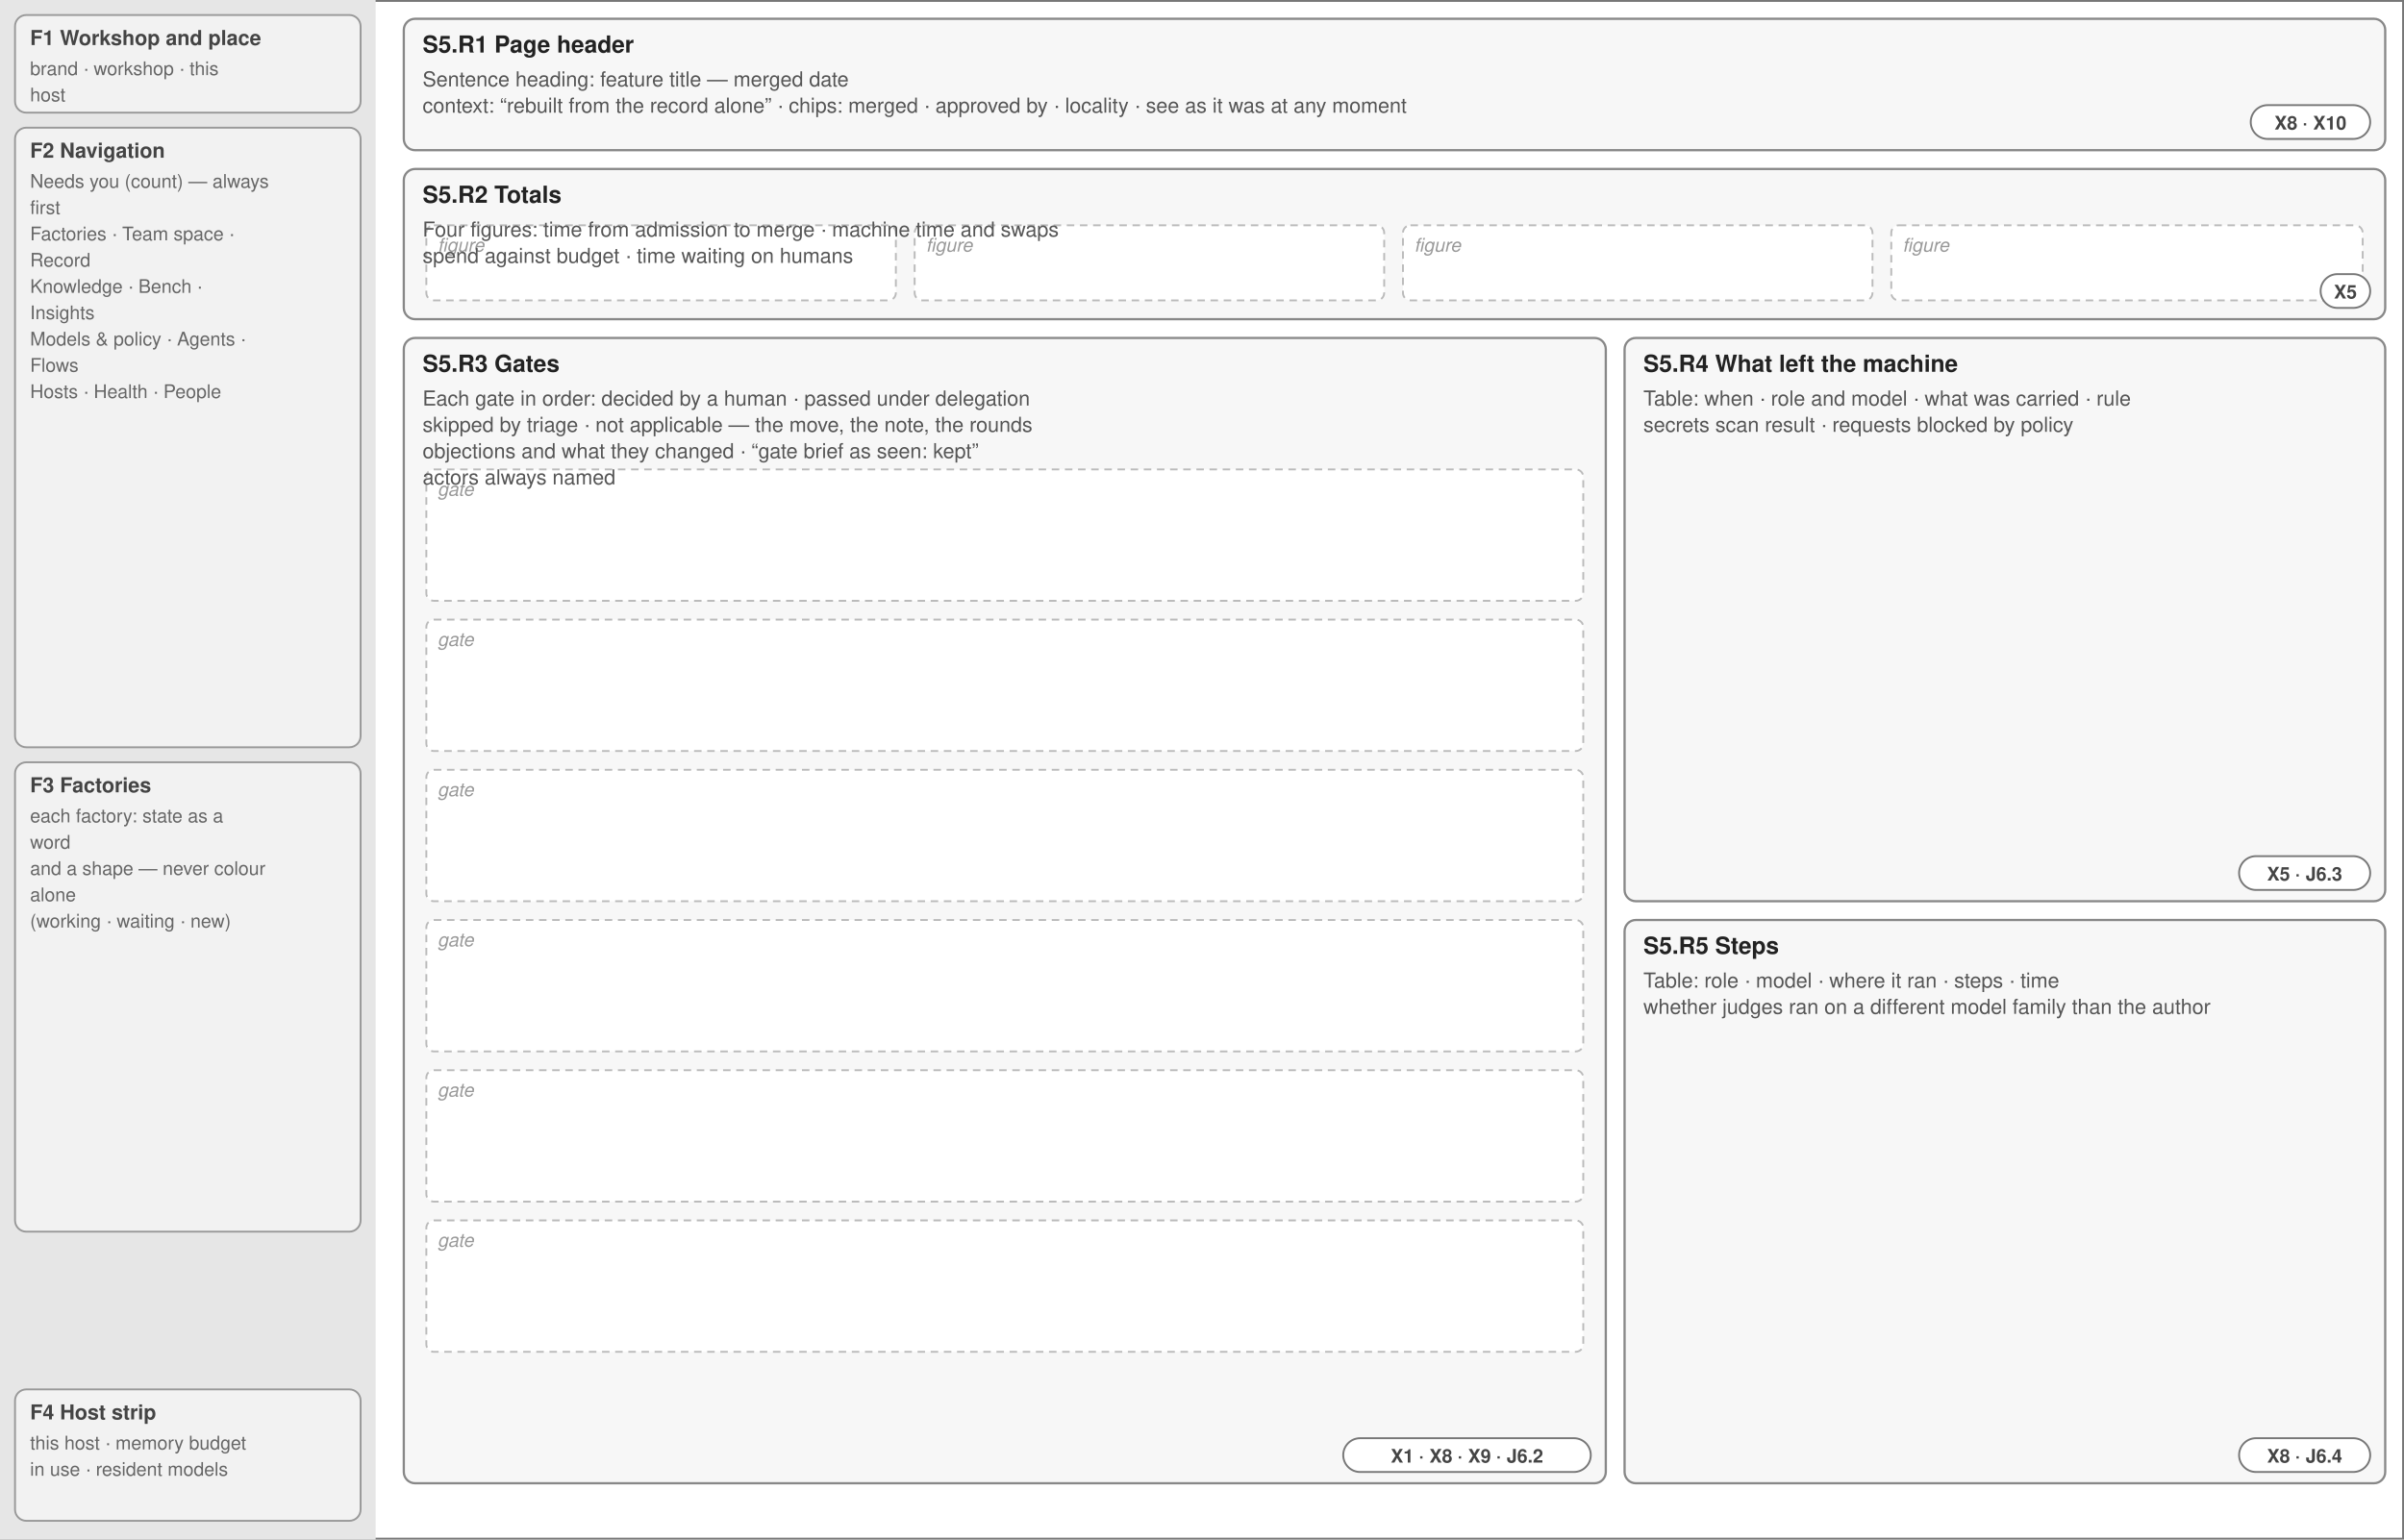
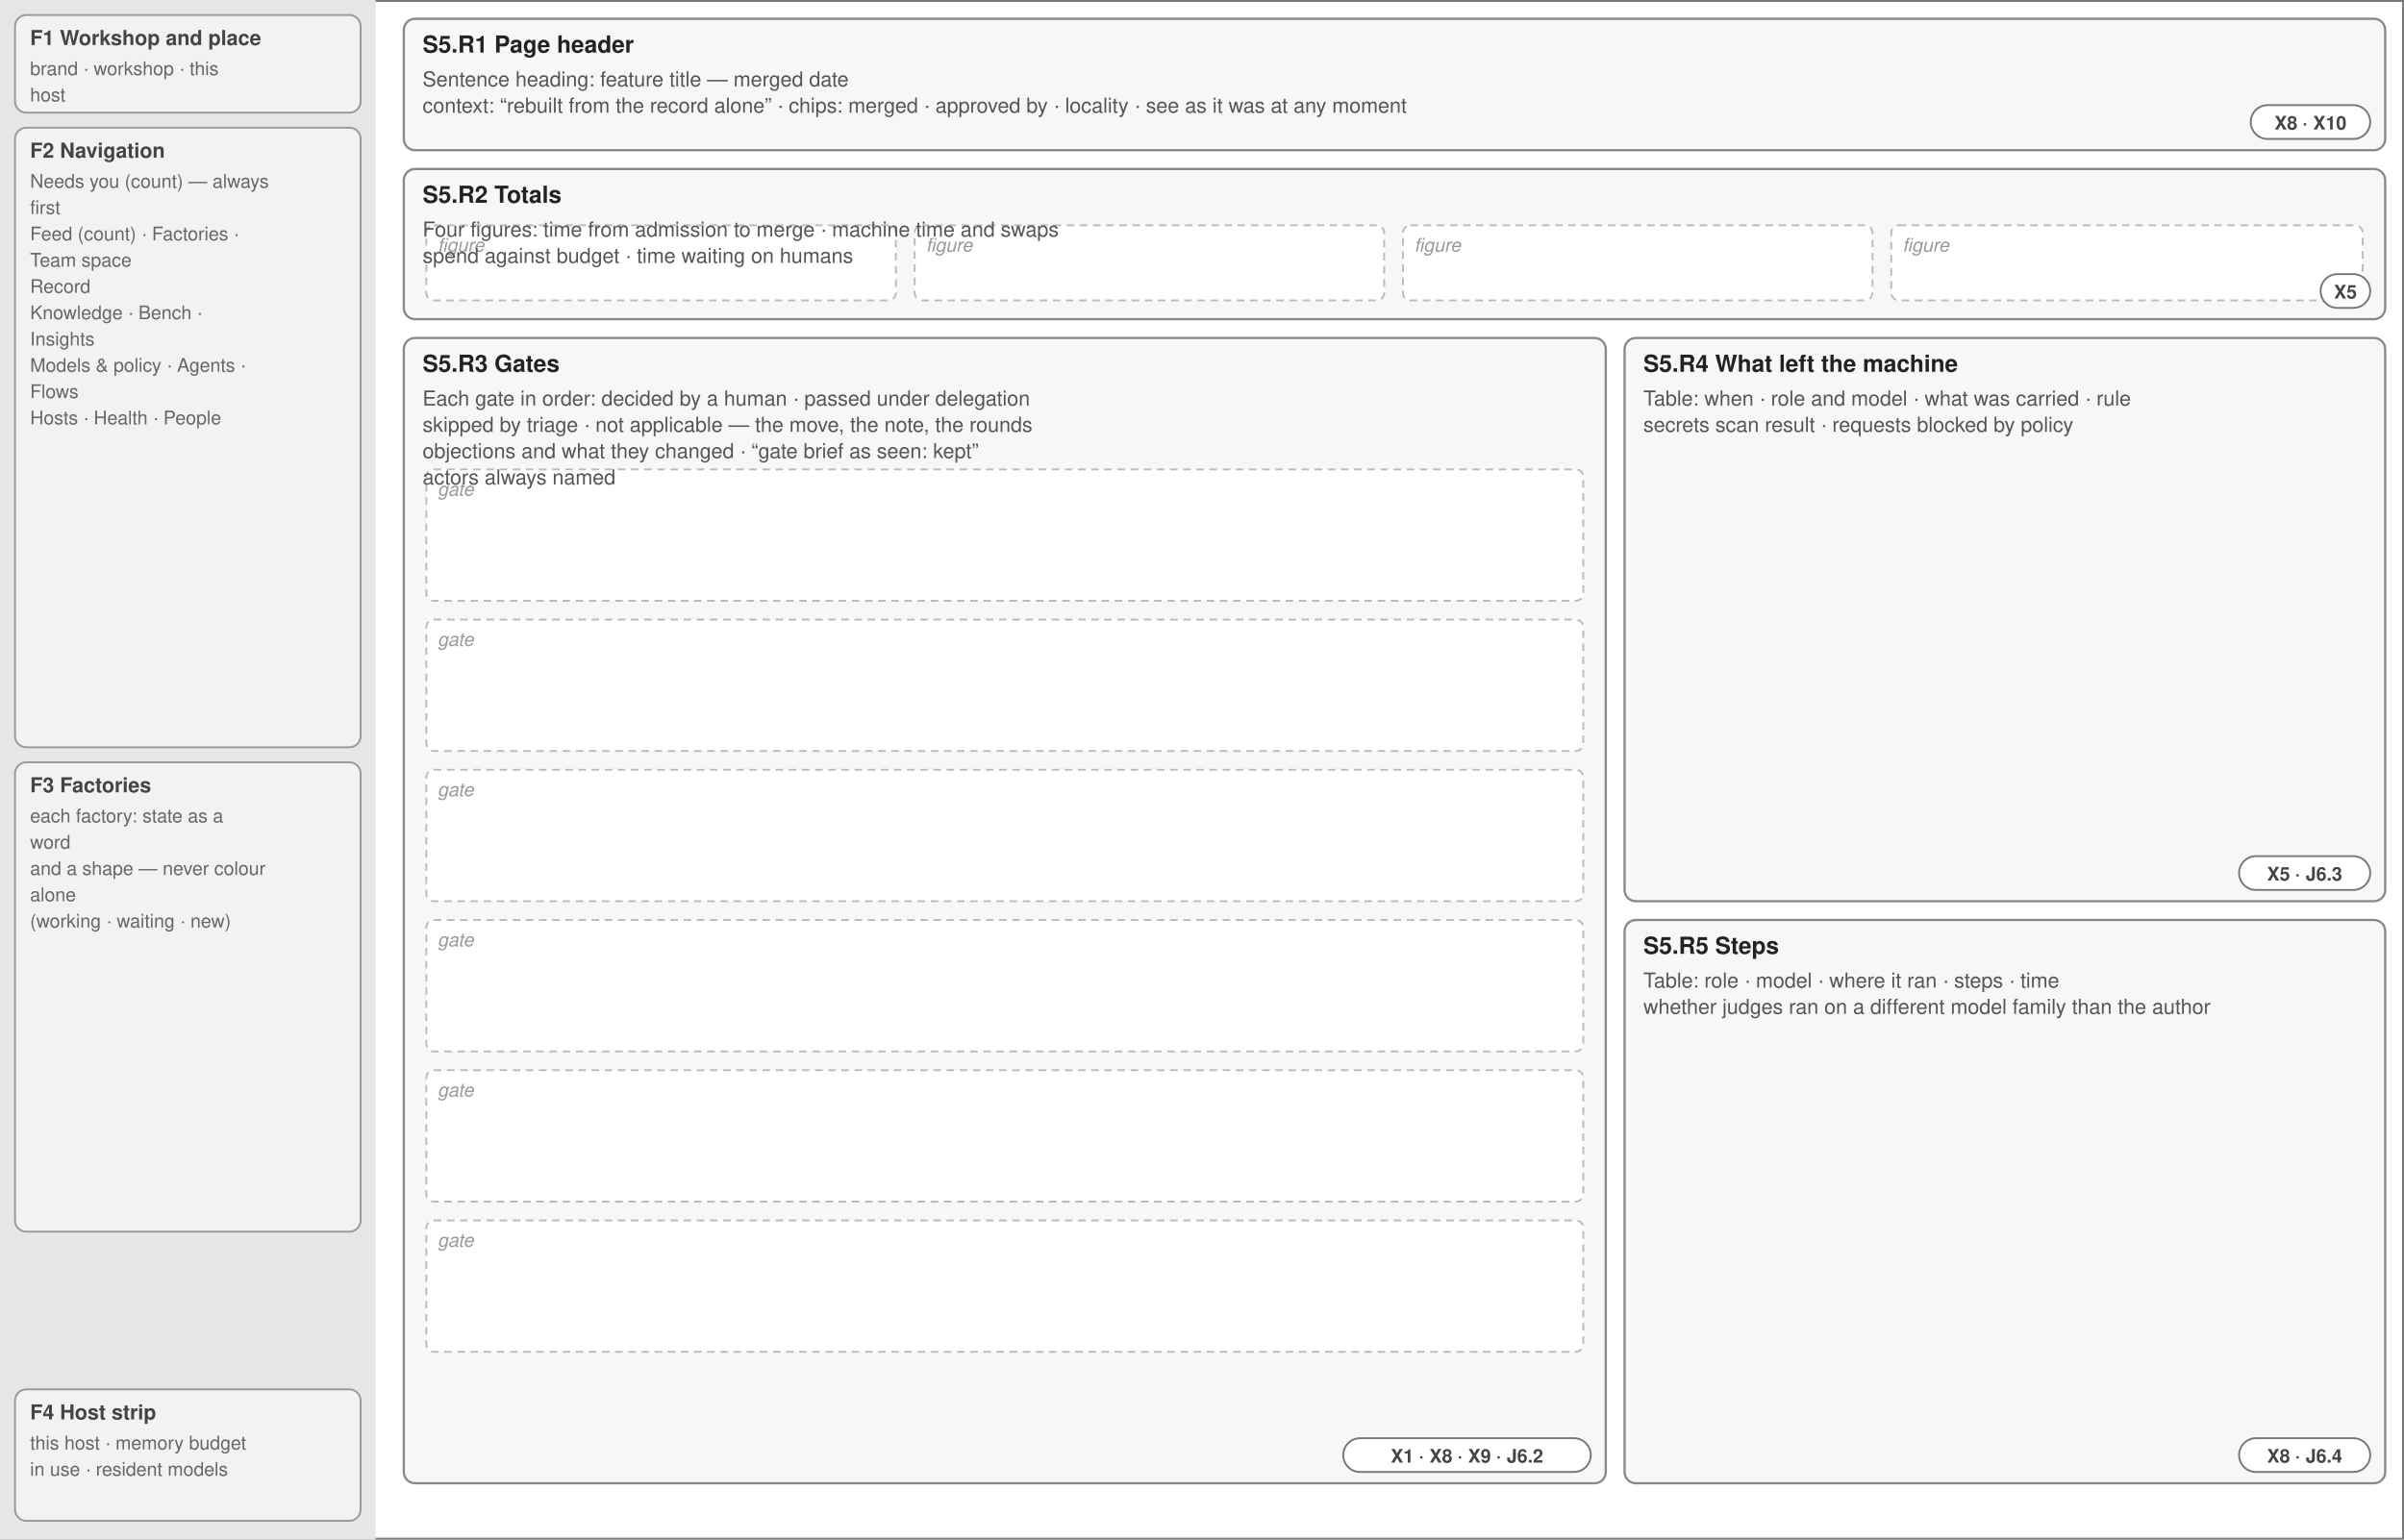
<svg xmlns="http://www.w3.org/2000/svg" viewBox="0 0 1280 820" font-family="Helvetica, Arial, sans-serif" role="img" aria-labelledby="t d">
  <rect x="0.5" y="0.5" width="1279" height="819" rx="0" fill="#fff" stroke="#777" stroke-width="1" />
  <rect x="0" y="0" width="200" height="820" rx="0" fill="#E6E6E6" stroke="none" stroke-width="0" />
  <rect x="8" y="8" width="184" height="52" rx="6" fill="#F2F2F2" stroke="#999" stroke-width="1" />
  <text x="16" y="24" font-size="11" font-weight="bold" fill="#444" font-style="normal" text-anchor="start">F1 Workshop and place</text>
  <text x="16" y="40" font-size="10" font-weight="normal" fill="#666" font-style="normal" text-anchor="start">brand · workshop · this</text>
  <text x="16" y="54" font-size="10" font-weight="normal" fill="#666" font-style="normal" text-anchor="start">host</text>
  <rect x="8" y="68" width="184" height="330" rx="6" fill="#F2F2F2" stroke="#999" stroke-width="1" />
  <text x="16" y="84" font-size="11" font-weight="bold" fill="#444" font-style="normal" text-anchor="start">F2 Navigation</text>
  <text x="16" y="100" font-size="10" font-weight="normal" fill="#666" font-style="normal" text-anchor="start">Needs you (count) — always</text>
  <text x="16" y="114" font-size="10" font-weight="normal" fill="#666" font-style="normal" text-anchor="start">first</text>
-   <text x="16" y="128" font-size="10" font-weight="normal" fill="#666" font-style="normal" text-anchor="start">Factories · Team space ·</text>
-   <text x="16" y="142" font-size="10" font-weight="normal" fill="#666" font-style="normal" text-anchor="start">Record</text>
-   <text x="16" y="156" font-size="10" font-weight="normal" fill="#666" font-style="normal" text-anchor="start">Knowledge · Bench ·</text>
-   <text x="16" y="170" font-size="10" font-weight="normal" fill="#666" font-style="normal" text-anchor="start">Insights</text>
-   <text x="16" y="184" font-size="10" font-weight="normal" fill="#666" font-style="normal" text-anchor="start">Models &amp; policy · Agents ·</text>
-   <text x="16" y="198" font-size="10" font-weight="normal" fill="#666" font-style="normal" text-anchor="start">Flows</text>
-   <text x="16" y="212" font-size="10" font-weight="normal" fill="#666" font-style="normal" text-anchor="start">Hosts · Health · People</text>
+   <text x="16" y="128" font-size="10" font-weight="normal" fill="#666" font-style="normal" text-anchor="start">Feed (count) · Factories ·</text>
+   <text x="16" y="142" font-size="10" font-weight="normal" fill="#666" font-style="normal" text-anchor="start">Team space</text>
+   <text x="16" y="156" font-size="10" font-weight="normal" fill="#666" font-style="normal" text-anchor="start">Record</text>
+   <text x="16" y="170" font-size="10" font-weight="normal" fill="#666" font-style="normal" text-anchor="start">Knowledge · Bench ·</text>
+   <text x="16" y="184" font-size="10" font-weight="normal" fill="#666" font-style="normal" text-anchor="start">Insights</text>
+   <text x="16" y="198" font-size="10" font-weight="normal" fill="#666" font-style="normal" text-anchor="start">Models &amp; policy · Agents ·</text>
+   <text x="16" y="212" font-size="10" font-weight="normal" fill="#666" font-style="normal" text-anchor="start">Flows</text>
+   <text x="16" y="226" font-size="10" font-weight="normal" fill="#666" font-style="normal" text-anchor="start">Hosts · Health · People</text>
  <rect x="8" y="406" width="184" height="250" rx="6" fill="#F2F2F2" stroke="#999" stroke-width="1" />
  <text x="16" y="422" font-size="11" font-weight="bold" fill="#444" font-style="normal" text-anchor="start">F3 Factories</text>
  <text x="16" y="438" font-size="10" font-weight="normal" fill="#666" font-style="normal" text-anchor="start">each factory: state as a</text>
  <text x="16" y="452" font-size="10" font-weight="normal" fill="#666" font-style="normal" text-anchor="start">word</text>
  <text x="16" y="466" font-size="10" font-weight="normal" fill="#666" font-style="normal" text-anchor="start">and a shape — never colour</text>
  <text x="16" y="480" font-size="10" font-weight="normal" fill="#666" font-style="normal" text-anchor="start">alone</text>
  <text x="16" y="494" font-size="10" font-weight="normal" fill="#666" font-style="normal" text-anchor="start">(working · waiting · new)</text>
  <rect x="8" y="740" width="184" height="70" rx="6" fill="#F2F2F2" stroke="#999" stroke-width="1" />
  <text x="16" y="756" font-size="11" font-weight="bold" fill="#444" font-style="normal" text-anchor="start">F4 Host strip</text>
  <text x="16" y="772" font-size="10" font-weight="normal" fill="#666" font-style="normal" text-anchor="start">this host · memory budget</text>
  <text x="16" y="786" font-size="10" font-weight="normal" fill="#666" font-style="normal" text-anchor="start">in use · resident models</text>
  <rect x="215" y="10" width="1055" height="70" rx="6" fill="#F7F7F7" stroke="#888" stroke-width="1.2" />
  <text x="225" y="28" font-size="12.5" font-weight="bold" fill="#222" font-style="normal" text-anchor="start">S5.R1  Page header</text>
  <text x="225" y="46" font-size="11" font-weight="normal" fill="#555" font-style="normal" text-anchor="start">Sentence heading: feature title — merged date</text>
  <text x="225" y="60" font-size="11" font-weight="normal" fill="#555" font-style="normal" text-anchor="start">context: “rebuilt from the record alone” · chips: merged · approved by · locality · see as it was at any moment</text>
  <rect x="1198.4" y="56" width="63.6" height="18" rx="9" fill="#fff" stroke="#777" stroke-width="1" />
  <text x="1230.2" y="69" font-size="10" font-weight="bold" fill="#444" font-style="normal" text-anchor="middle">X8 · X10</text>
  <rect x="215" y="90" width="1055" height="80" rx="6" fill="#F7F7F7" stroke="#888" stroke-width="1.2" />
  <rect x="227" y="120" width="250" height="40" rx="4" fill="#fff" stroke="#BBB" stroke-width="1" stroke-dasharray="4 3" />
  <text x="233" y="134" font-size="10" font-weight="normal" fill="#999" font-style="italic" text-anchor="start">figure</text>
  <rect x="487" y="120" width="250" height="40" rx="4" fill="#fff" stroke="#BBB" stroke-width="1" stroke-dasharray="4 3" />
  <text x="493" y="134" font-size="10" font-weight="normal" fill="#999" font-style="italic" text-anchor="start">figure</text>
  <rect x="747" y="120" width="250" height="40" rx="4" fill="#fff" stroke="#BBB" stroke-width="1" stroke-dasharray="4 3" />
  <text x="753" y="134" font-size="10" font-weight="normal" fill="#999" font-style="italic" text-anchor="start">figure</text>
  <rect x="1007" y="120" width="251" height="40" rx="4" fill="#fff" stroke="#BBB" stroke-width="1" stroke-dasharray="4 3" />
  <text x="1013" y="134" font-size="10" font-weight="normal" fill="#999" font-style="italic" text-anchor="start">figure</text>
  <text x="225" y="108" font-size="12.5" font-weight="bold" fill="#222" font-style="normal" text-anchor="start">S5.R2  Totals</text>
  <text x="225" y="126" font-size="11" font-weight="normal" fill="#555" font-style="normal" text-anchor="start">Four figures: time from admission to merge · machine time and swaps</text>
  <text x="225" y="140" font-size="11" font-weight="normal" fill="#555" font-style="normal" text-anchor="start">spend against budget · time waiting on humans</text>
  <rect x="1235.6" y="146" width="26.4" height="18" rx="9" fill="#fff" stroke="#777" stroke-width="1" />
  <text x="1248.8" y="159" font-size="10" font-weight="bold" fill="#444" font-style="normal" text-anchor="middle">X5</text>
  <rect x="215" y="180" width="640" height="610" rx="6" fill="#F7F7F7" stroke="#888" stroke-width="1.2" />
  <rect x="227" y="250" width="616" height="70" rx="4" fill="#fff" stroke="#BBB" stroke-width="1" stroke-dasharray="4 3" />
  <text x="233" y="264" font-size="10" font-weight="normal" fill="#999" font-style="italic" text-anchor="start">gate</text>
  <rect x="227" y="330" width="616" height="70" rx="4" fill="#fff" stroke="#BBB" stroke-width="1" stroke-dasharray="4 3" />
  <text x="233" y="344" font-size="10" font-weight="normal" fill="#999" font-style="italic" text-anchor="start">gate</text>
  <rect x="227" y="410" width="616" height="70" rx="4" fill="#fff" stroke="#BBB" stroke-width="1" stroke-dasharray="4 3" />
  <text x="233" y="424" font-size="10" font-weight="normal" fill="#999" font-style="italic" text-anchor="start">gate</text>
  <rect x="227" y="490" width="616" height="70" rx="4" fill="#fff" stroke="#BBB" stroke-width="1" stroke-dasharray="4 3" />
  <text x="233" y="504" font-size="10" font-weight="normal" fill="#999" font-style="italic" text-anchor="start">gate</text>
  <rect x="227" y="570" width="616" height="70" rx="4" fill="#fff" stroke="#BBB" stroke-width="1" stroke-dasharray="4 3" />
  <text x="233" y="584" font-size="10" font-weight="normal" fill="#999" font-style="italic" text-anchor="start">gate</text>
  <rect x="227" y="650" width="616" height="70" rx="4" fill="#fff" stroke="#BBB" stroke-width="1" stroke-dasharray="4 3" />
  <text x="233" y="664" font-size="10" font-weight="normal" fill="#999" font-style="italic" text-anchor="start">gate</text>
  <text x="225" y="198" font-size="12.5" font-weight="bold" fill="#222" font-style="normal" text-anchor="start">S5.R3  Gates</text>
  <text x="225" y="216" font-size="11" font-weight="normal" fill="#555" font-style="normal" text-anchor="start">Each gate in order: decided by a human · passed under delegation</text>
  <text x="225" y="230" font-size="11" font-weight="normal" fill="#555" font-style="normal" text-anchor="start">skipped by triage · not applicable — the move, the note, the rounds</text>
  <text x="225" y="244" font-size="11" font-weight="normal" fill="#555" font-style="normal" text-anchor="start">objections and what they changed · “gate brief as seen: kept”</text>
  <text x="225" y="258" font-size="11" font-weight="normal" fill="#555" font-style="normal" text-anchor="start">actors always named</text>
  <rect x="715.2" y="766" width="131.8" height="18" rx="9" fill="#fff" stroke="#777" stroke-width="1" />
  <text x="781.1" y="779" font-size="10" font-weight="bold" fill="#444" font-style="normal" text-anchor="middle">X1 · X8 · X9 · J6.2</text>
  <rect x="865" y="180" width="405" height="300" rx="6" fill="#F7F7F7" stroke="#888" stroke-width="1.2" />
  <text x="875" y="198" font-size="12.5" font-weight="bold" fill="#222" font-style="normal" text-anchor="start">S5.R4  What left the machine</text>
  <text x="875" y="216" font-size="11" font-weight="normal" fill="#555" font-style="normal" text-anchor="start">Table: when · role and model · what was carried · rule</text>
  <text x="875" y="230" font-size="11" font-weight="normal" fill="#555" font-style="normal" text-anchor="start">secrets scan result · requests blocked by policy</text>
  <rect x="1192.2" y="456" width="69.8" height="18" rx="9" fill="#fff" stroke="#777" stroke-width="1" />
  <text x="1227.1" y="469" font-size="10" font-weight="bold" fill="#444" font-style="normal" text-anchor="middle">X5 · J6.3</text>
  <rect x="865" y="490" width="405" height="300" rx="6" fill="#F7F7F7" stroke="#888" stroke-width="1.2" />
  <text x="875" y="508" font-size="12.5" font-weight="bold" fill="#222" font-style="normal" text-anchor="start">S5.R5  Steps</text>
  <text x="875" y="526" font-size="11" font-weight="normal" fill="#555" font-style="normal" text-anchor="start">Table: role · model · where it ran · steps · time</text>
  <text x="875" y="540" font-size="11" font-weight="normal" fill="#555" font-style="normal" text-anchor="start">whether judges ran on a different model family than the author</text>
  <rect x="1192.2" y="766" width="69.8" height="18" rx="9" fill="#fff" stroke="#777" stroke-width="1" />
  <text x="1227.1" y="779" font-size="10" font-weight="bold" fill="#444" font-style="normal" text-anchor="middle">X8 · J6.4</text>
</svg>
